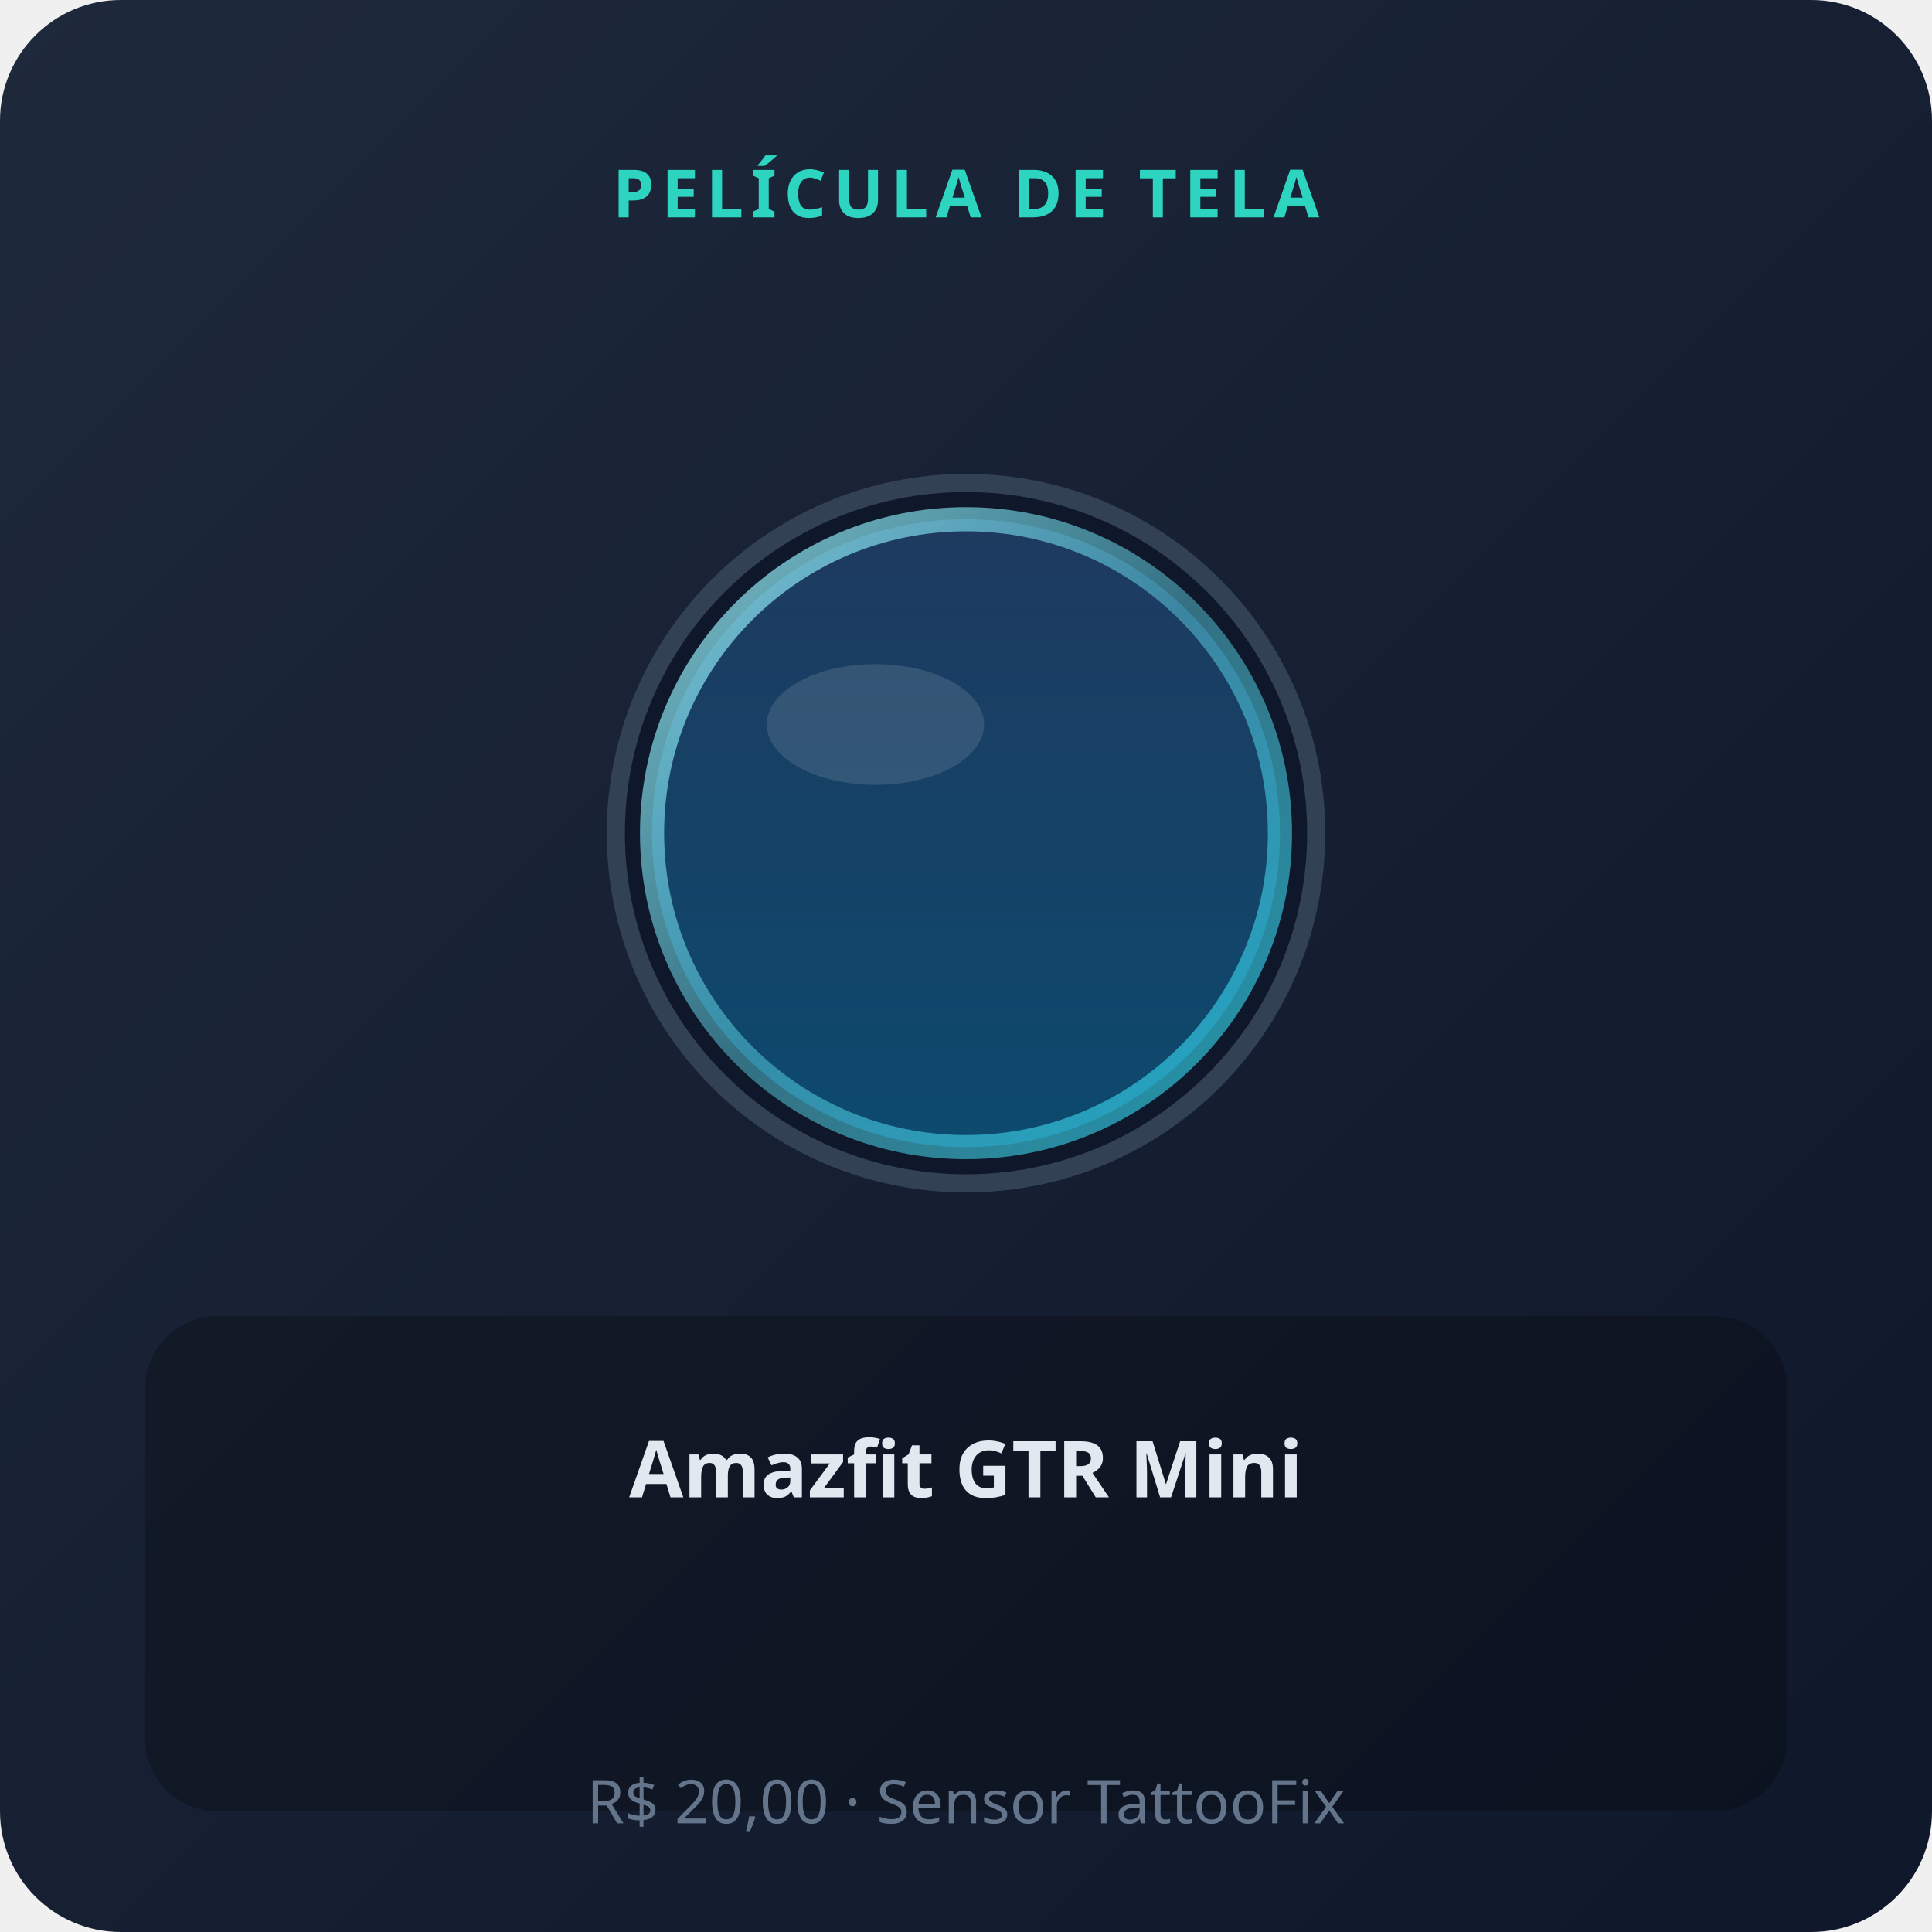
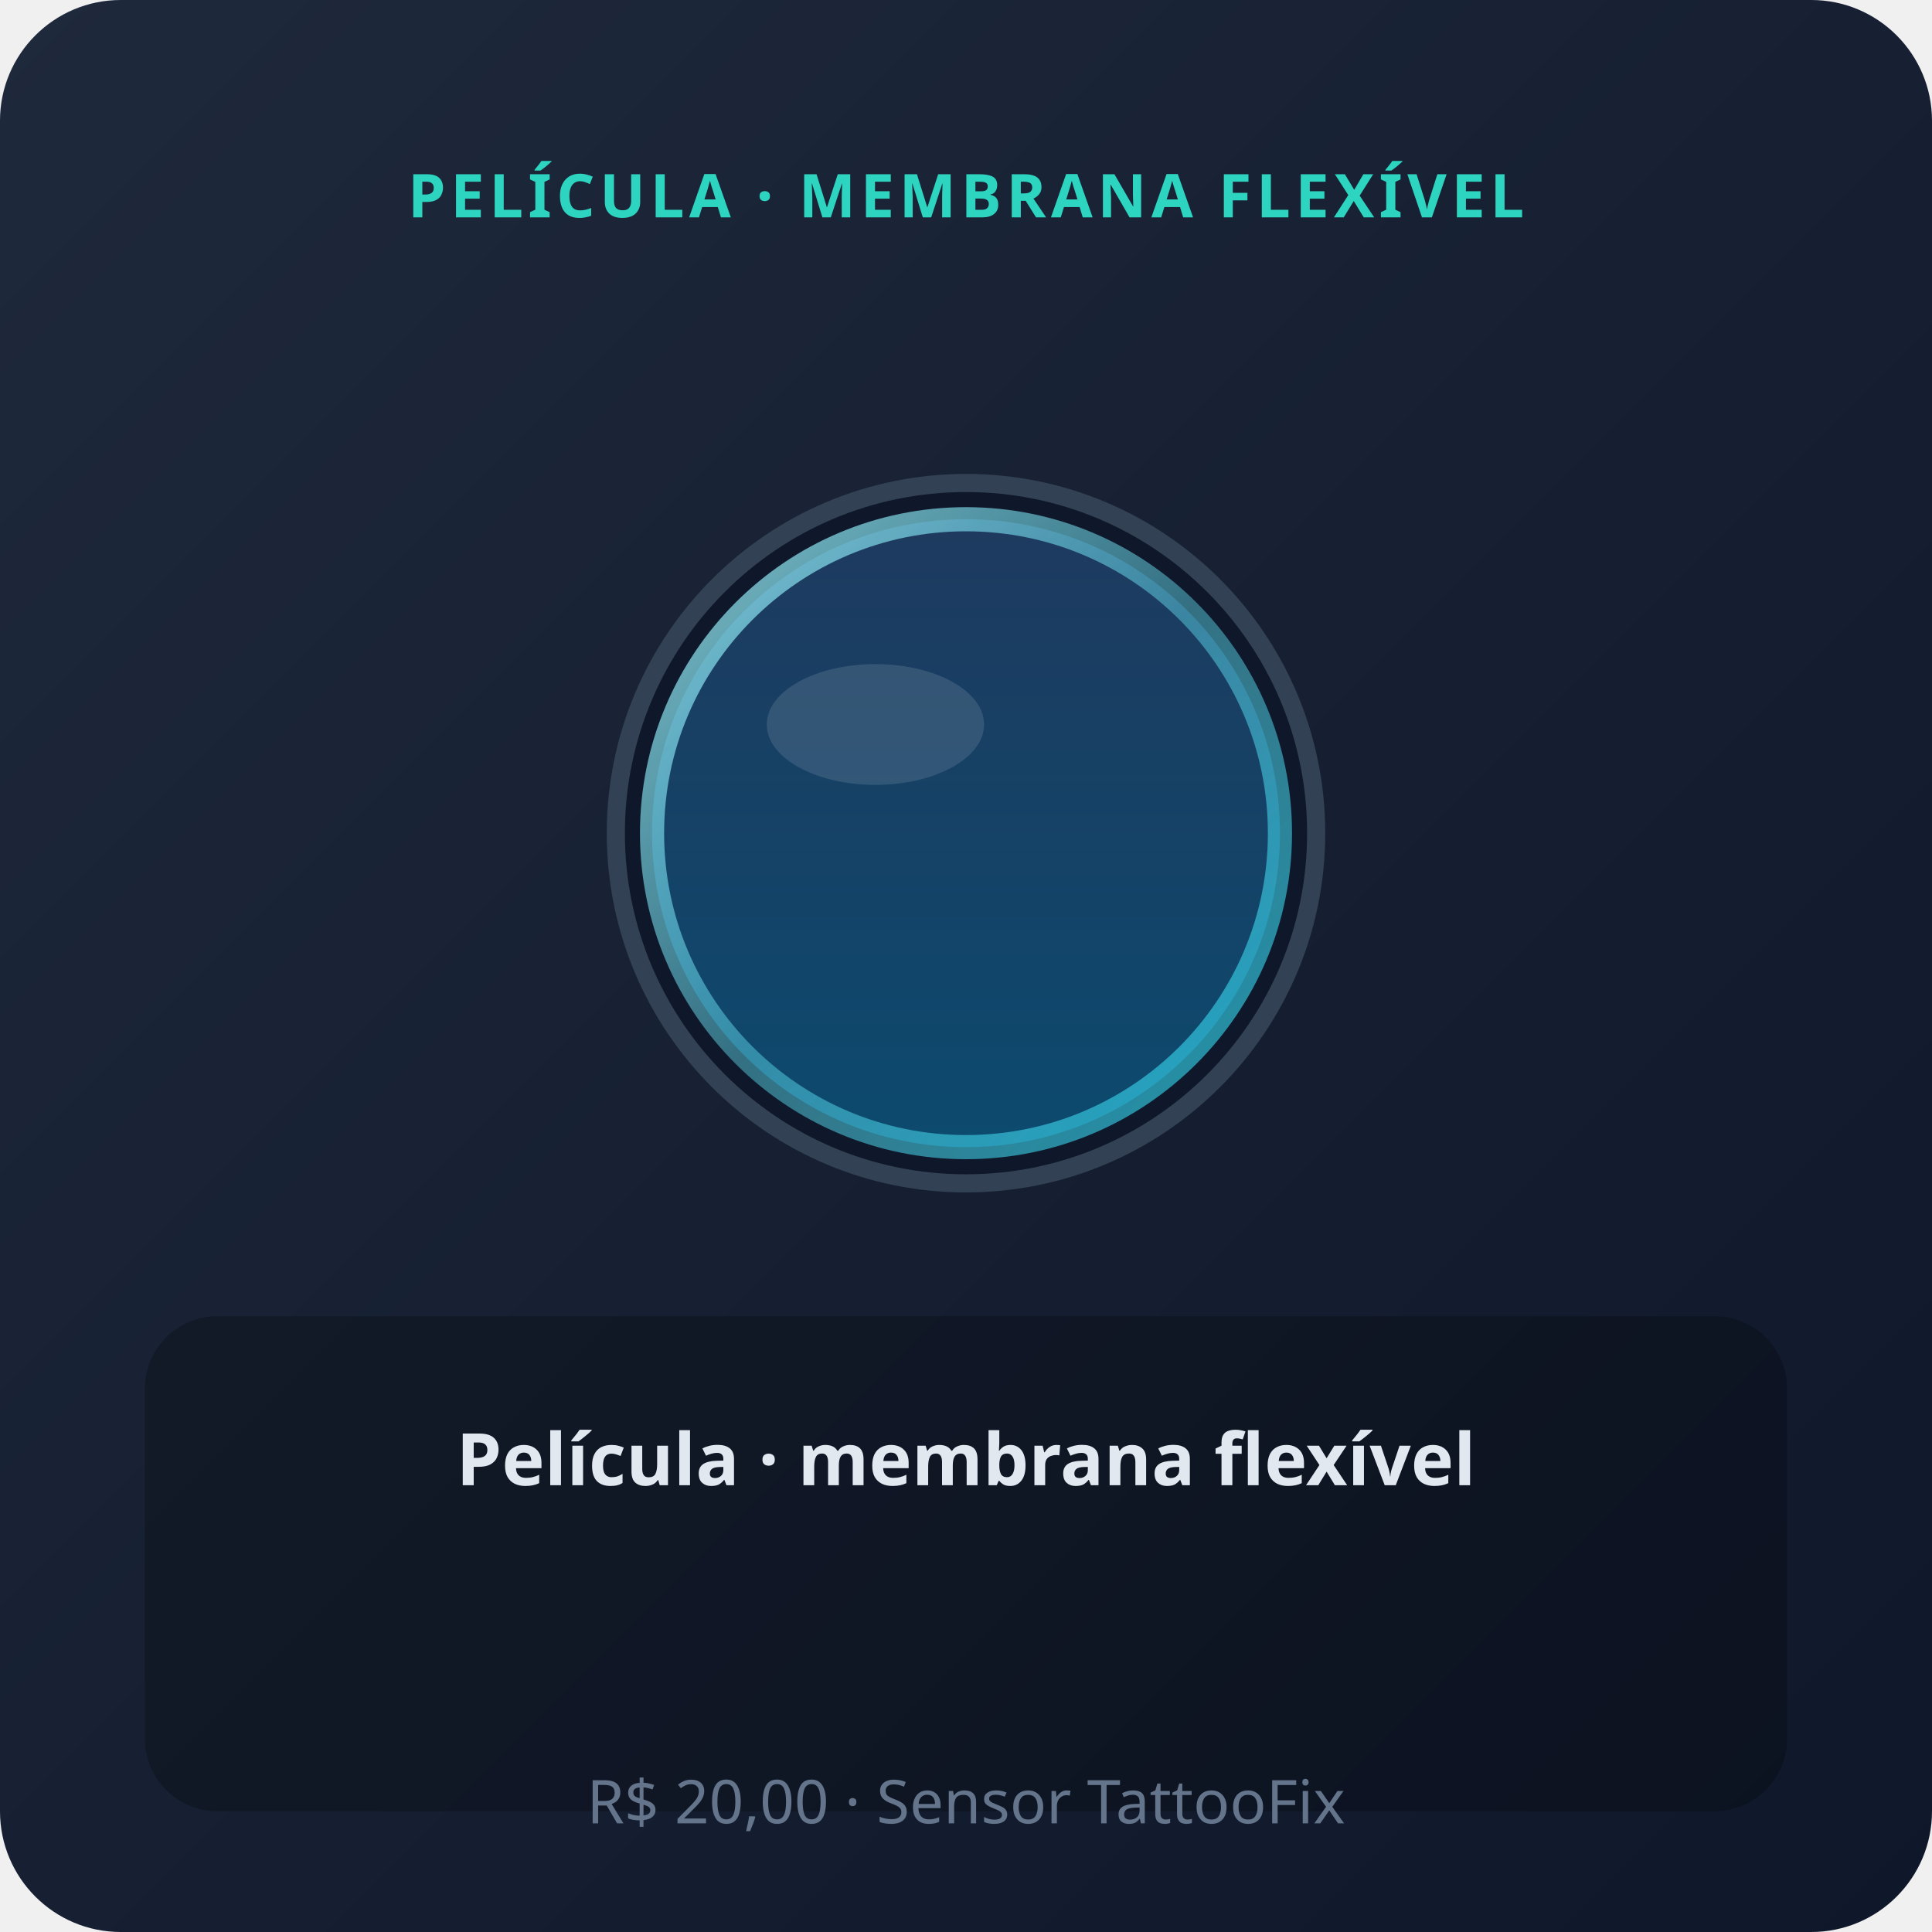
<svg xmlns="http://www.w3.org/2000/svg" viewBox="0 0 320 320" role="img" aria-label="Película de tela — Amazfit GTR Mini">
  <defs>
    <linearGradient id="bgpeliculaamazfitgtrmini" x1="0%" y1="0%" x2="100%" y2="100%">
      <stop offset="0%" stop-color="#1e293b" />
      <stop offset="100%" stop-color="#0f172a" />
    </linearGradient>
    <linearGradient id="screenpeliculaamazfitgtrmini" x1="0%" y1="0%" x2="0%" y2="100%">
      <stop offset="0%" stop-color="#1e3a5f" />
      <stop offset="100%" stop-color="#0c4a6e" />
    </linearGradient>
    <linearGradient id="glasspeliculaamazfitgtrmini" x1="0%" y1="0%" x2="100%" y2="100%">
      <stop offset="0%" stop-color="#a5f3fc" stop-opacity="0.9" />
      <stop offset="50%" stop-color="#67e8f9" stop-opacity="0.5" />
      <stop offset="100%" stop-color="#22d3ee" stop-opacity="0.8" />
    </linearGradient>
  </defs>
  <rect width="320" height="320" rx="20" fill="url(#bgpeliculaamazfitgtrmini)" />
-   <text x="160" y="36" text-anchor="middle" fill="#2dd4bf" font-family="system-ui,sans-serif" font-size="11" font-weight="700" letter-spacing="1.2">PELÍCULA DE TELA</text>
+   <text x="160" y="36" text-anchor="middle" fill="#2dd4bf" font-family="system-ui,sans-serif" font-size="10" font-weight="700" letter-spacing="0.8">PELÍCULA · MEMBRANA FLEXÍVEL</text>
  <circle cx="160" cy="138" r="58" fill="#0f172a" stroke="#334155" stroke-width="3" />
  <circle cx="160" cy="138" r="52" fill="url(#screenpeliculaamazfitgtrmini)" />
  <circle cx="160" cy="138" r="52" fill="none" stroke="url(#glasspeliculaamazfitgtrmini)" stroke-width="4" opacity="0.85" />
  <ellipse cx="145" cy="120" rx="18" ry="10" fill="#fff" opacity="0.12" />
  <rect x="24" y="218" width="272" height="82" rx="12" fill="#000" fill-opacity="0.25" />
-   <text x="160" y="248" text-anchor="middle" fill="#e2e8f0" font-family="system-ui,sans-serif" font-size="13" font-weight="600">Amazfit GTR Mini</text>
+   <text x="160" y="246" text-anchor="middle" fill="#e2e8f0" font-family="system-ui,sans-serif" font-size="12" font-weight="700">Película · membrana flexível</text>
  <text x="160" y="302" text-anchor="middle" fill="#64748b" font-family="system-ui,sans-serif" font-size="10">R$ 20,00 · Sensor TattooFix</text>
</svg>
